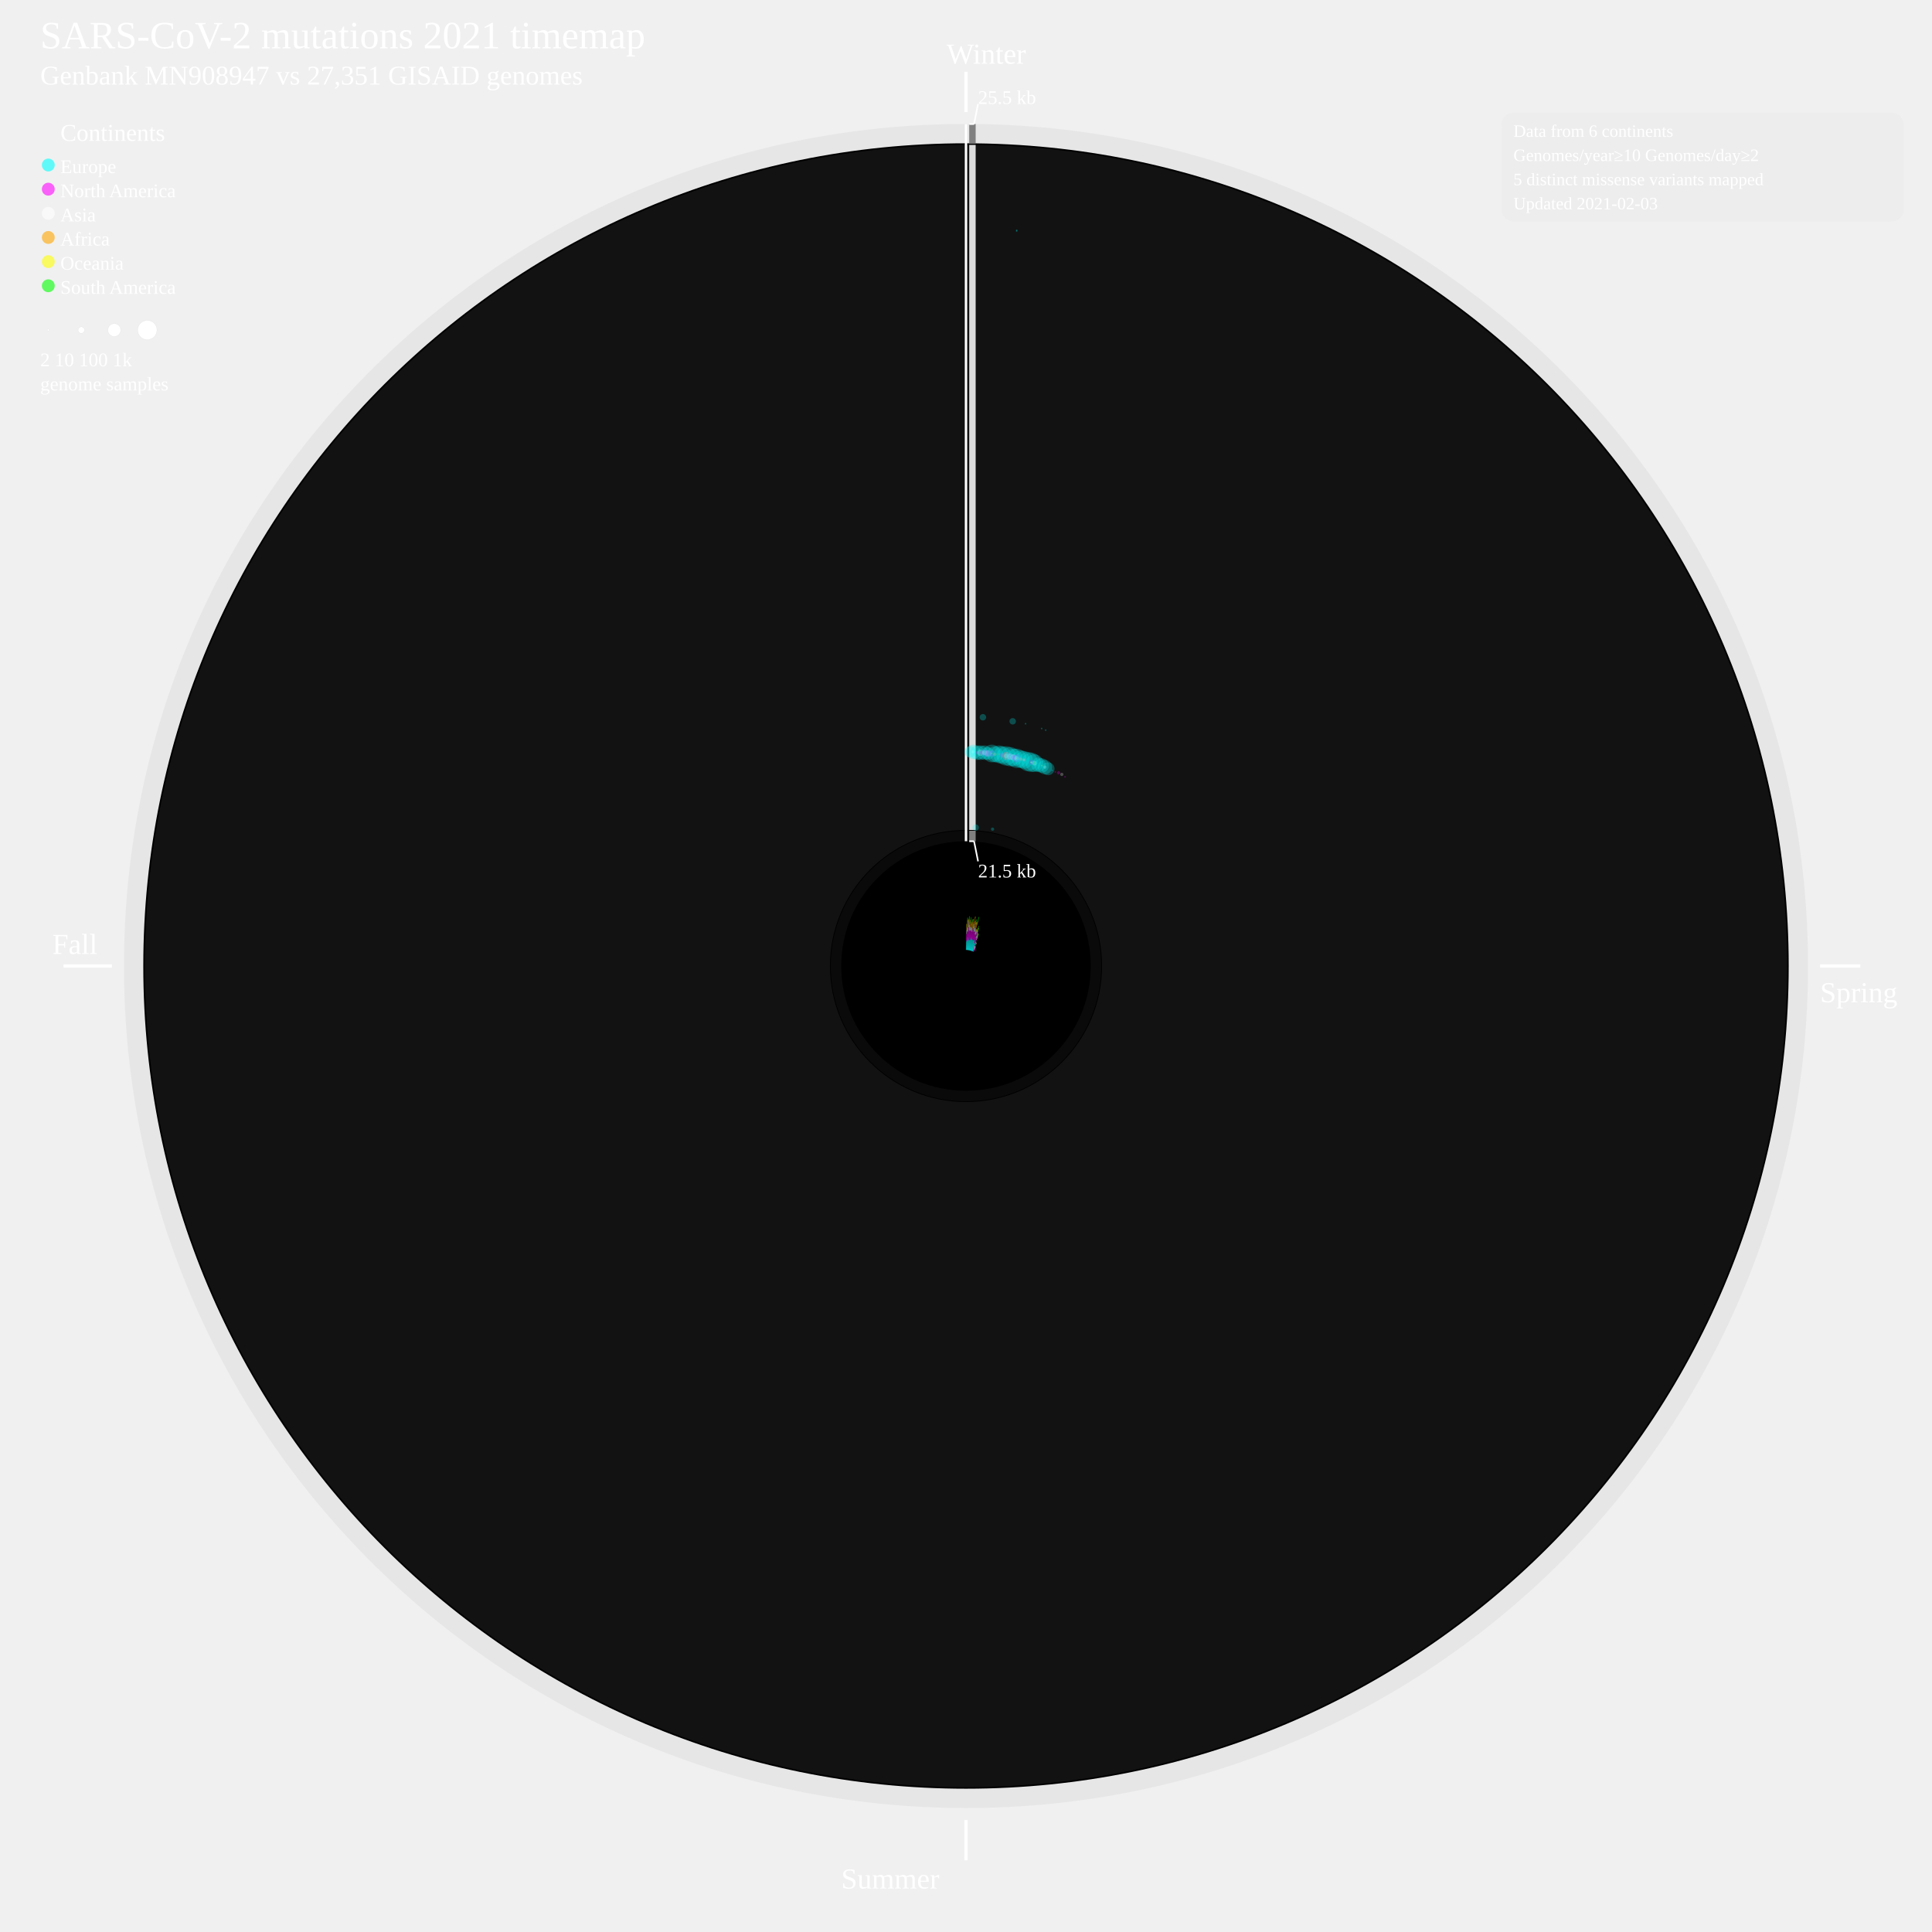
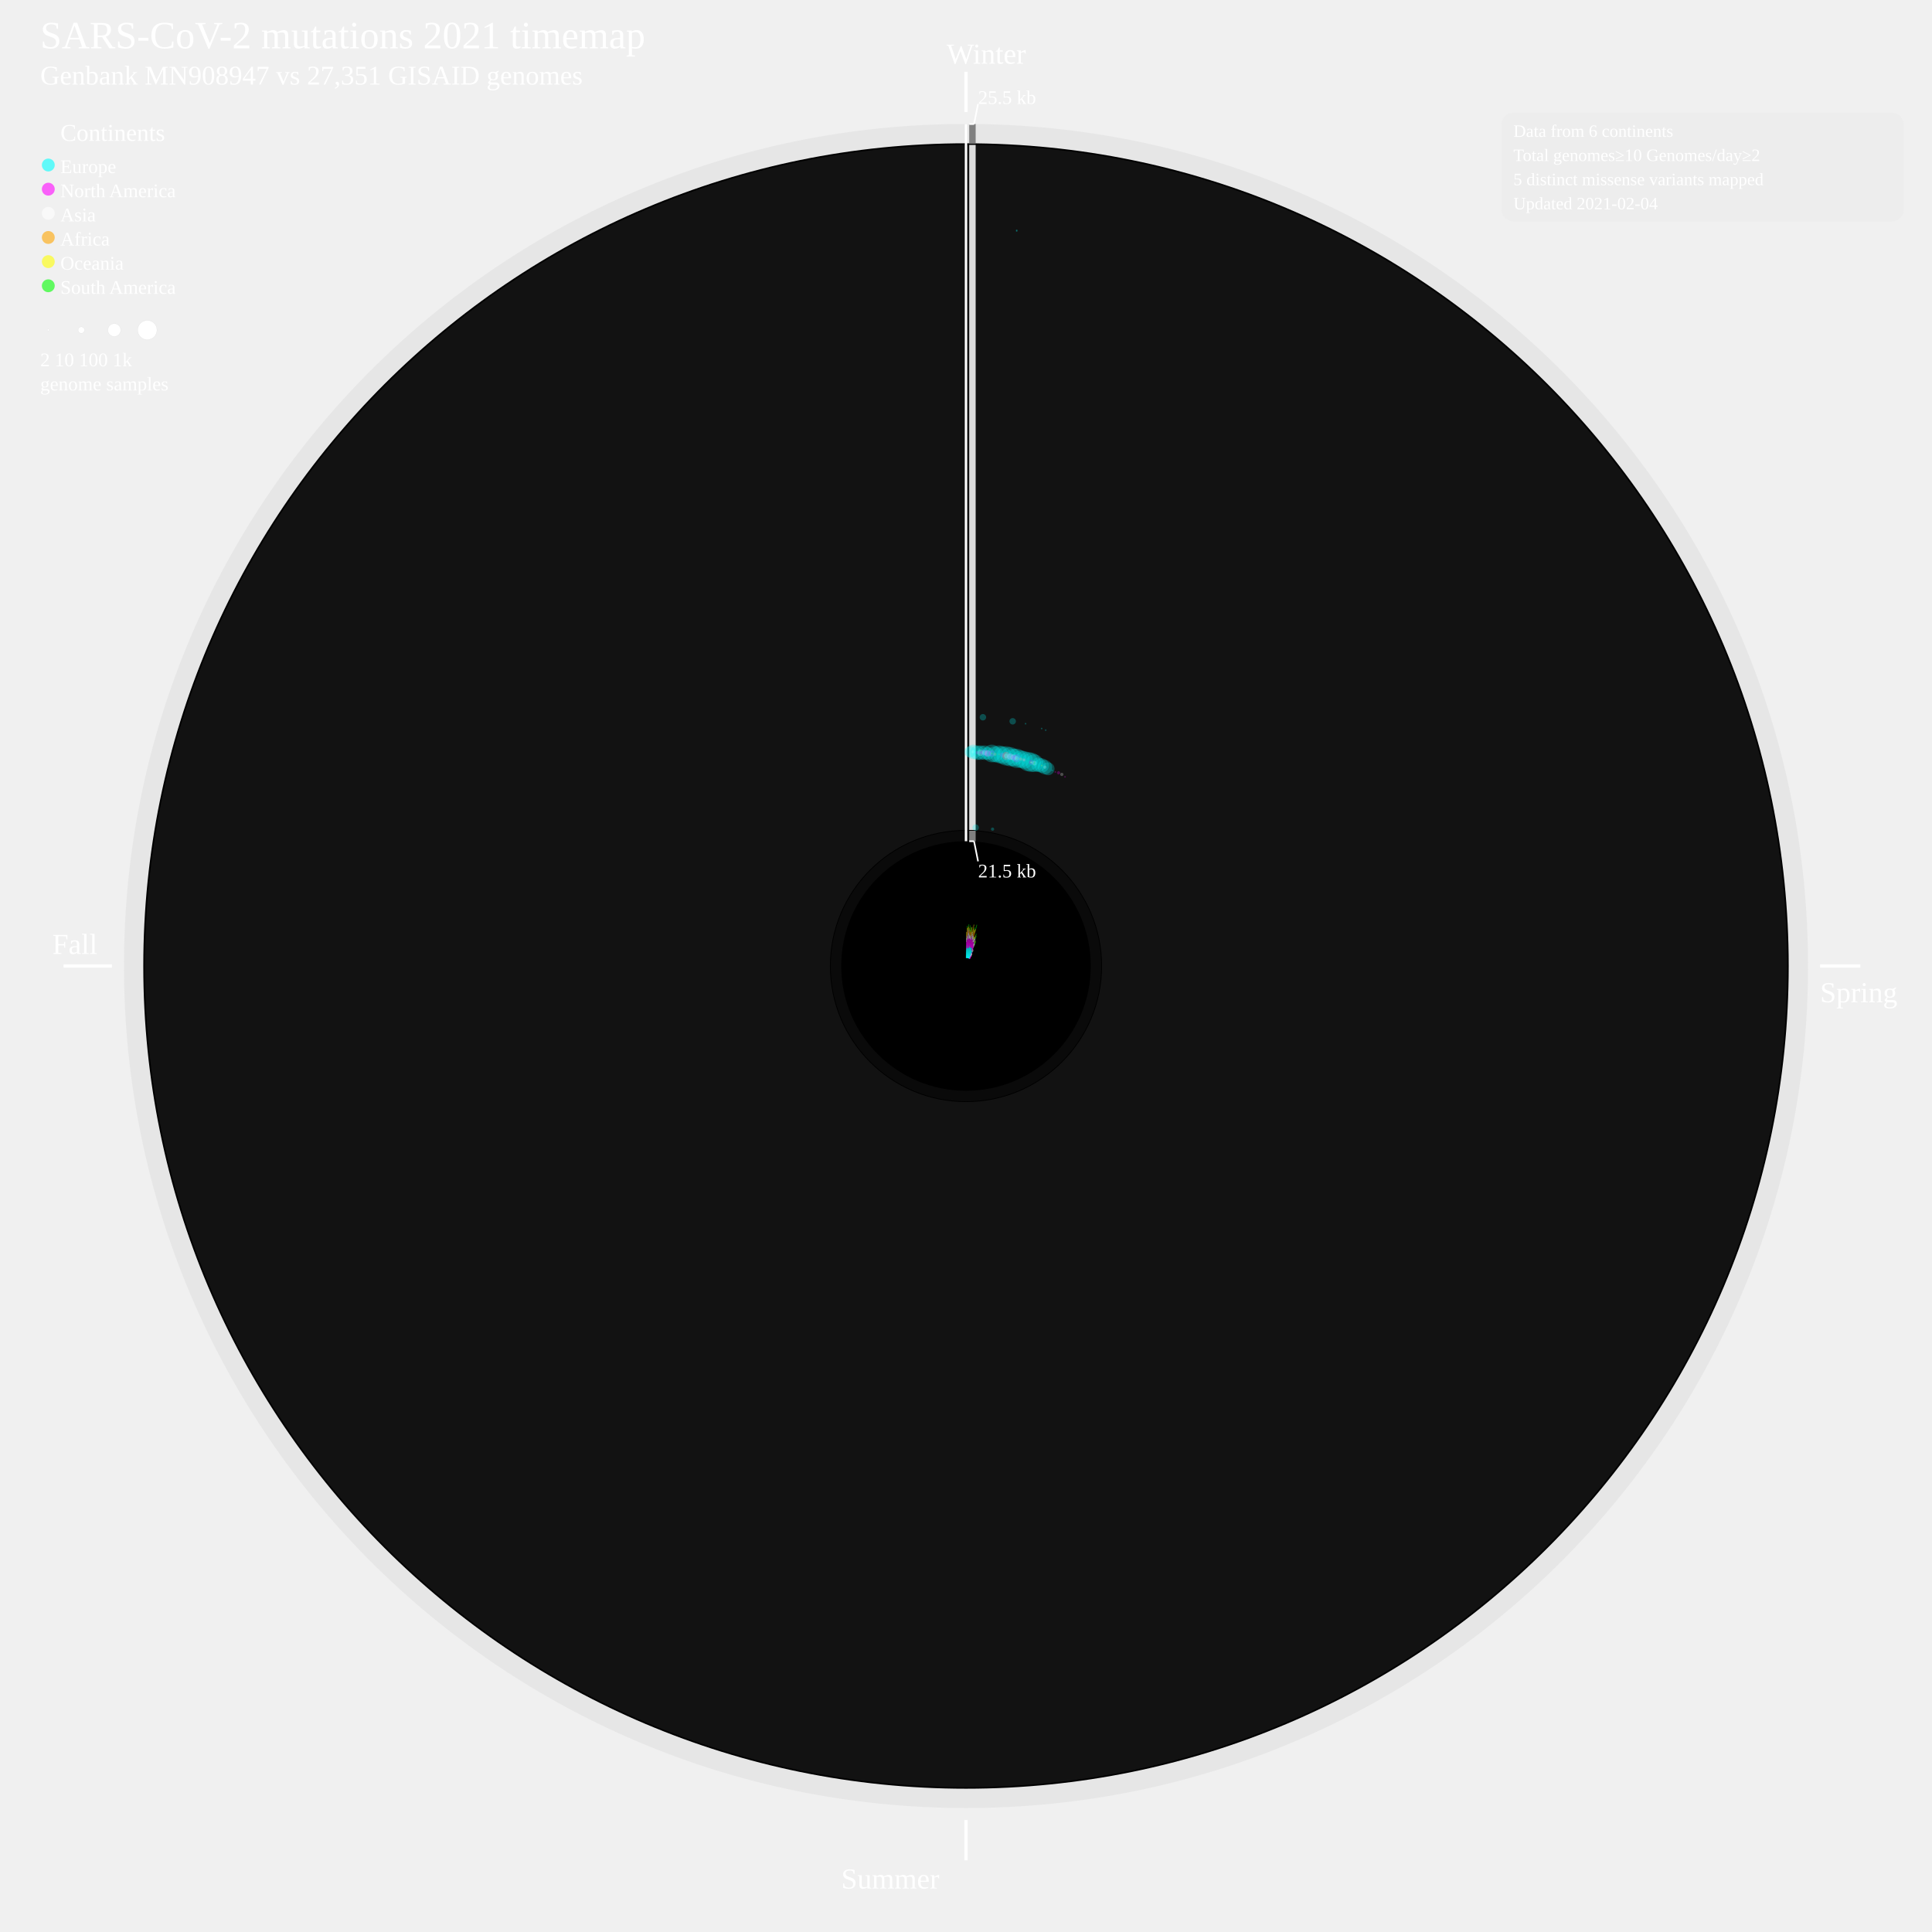
<svg xmlns="http://www.w3.org/2000/svg" width="2400" height="2400" style="background-color:black">
  <defs>
    <style type="text/css">
	.sb {
	stroke-width:0.8;
	stroke-opacity:50%;
	}
	.cv {
	stroke: none;
	fill-opacity:0.25;
	}
	a:link, a:visited {
	cursor: pointer;
	}
	a:hover, a:active {
	outline: dotted 2px yellow;
	}
	g:hover, g:active {
	outline: dotted 2px yellow;
	}
	</style>
  </defs>
  <circle cx="1200" cy="1200" r="1046" style="fill:grey;stroke:black;stroke-width:0;fill-opacity:0.085;" />
  <circle cx="1200" cy="1200" r="1022" style="fill:black;stroke:black;stroke-width:0;fill-opacity:1;" />
  <circle cx="1200" cy="1200" r="1020" style="fill:gainsboro;stroke:black;stroke-width:0;fill-opacity:0.085;" />
  <circle cx="1200" cy="1200" r="169" style="fill:black;stroke:black;stroke-width:0;fill-opacity:1;" />
  <circle cx="1200" cy="1200" r="168" style="fill:grey;stroke:black;stroke-width:0;fill-opacity:0.085;" />
  <circle cx="1200" cy="1200" r="155" style="fill:black;stroke:black;stroke-width:0;fill-opacity:1;" />
  <a href="https://bcgsc.github.io/SARS2_2021">
    <text font-size="4.0em" x="50" y="60" fill="white">SARS-CoV-2 mutations 2021 timemap</text>
  </a>
  <text font-size="2.8em" x="50" y="105" fill="white">Genbank MN908947 vs 27,351 GISAID genomes</text>
  <line x1="1200" y1="89.131" x2="1200" y2="139.131" style="stroke:white;stroke-width:4" />
  <text font-size="3.0em" x="1176" y="79.131" fill="white">Winter</text>
  <line x1="2261" y1="1200" x2="2311" y2="1200" style="stroke:white;stroke-width:4" />
  <text font-size="3.0em" x="2261" y="1245" fill="white">Spring</text>
  <line x1="1200" y1="2261" x2="1200" y2="2311" style="stroke:white;stroke-width:4" />
  <text font-size="3.0em" x="1045" y="2346" fill="white">Summer</text>
  <line x1="139" y1="1200" x2="79" y2="1200" style="stroke:white;stroke-width:4" />
  <text font-size="3.0em" x="65" y="1185" fill="white">Fall</text>
  <g>
    <line x1="1208" y1="1045" x2="1208" y2="1032" style="stroke:grey;stroke-width:8" />
  </g>
  <g>
    <line x1="1208" y1="1031" x2="1208" y2="180" style="stroke:gainsboro;stroke-width:8" />
  </g>
  <g>
    <line x1="1208" y1="178" x2="1208" y2="154" style="stroke:grey;stroke-width:8" />
  </g>
  <line x1="1200" y1="154.131" x2="1200" y2="1045" style="stroke:white;stroke-width:3" />
  <line x1="1204" y1="154.131" x2="1210" y2="154.131" style="stroke:white;stroke-width:2" />
  <line x1="1210" y1="154.131" x2="1215" y2="129.131" style="stroke:white;stroke-width:2" />
  <line x1="1204" y1="1045" x2="1210" y2="1045" style="stroke:white;stroke-width:2" />
  <line x1="1210" y1="1045" x2="1215" y2="1070" style="stroke:white;stroke-width:2" />
  <text font-size="2.0em" x="1215" y="129.131" fill="white">25.5 kb</text>
  <text font-size="2.0em" x="1215" y="1090" fill="white">21.5 kb</text>
  <text font-size="2.5em" x="75" y="175" fill="white">Continents</text>
  <circle cx="60" cy="205" r="8" style="fill:cyan;stroke:black;stroke-width:0;fill-opacity:0.6;" />
  <text font-size="2.0em" x="75" y="215" fill="white">Europe</text>
  <circle cx="60" cy="235" r="8" style="fill:fuchsia;stroke:black;stroke-width:0;fill-opacity:0.6;" />
  <text font-size="2.0em" x="75" y="245" fill="white">North America</text>
  <circle cx="60" cy="265" r="8" style="fill:white;stroke:black;stroke-width:0;fill-opacity:0.6;" />
  <text font-size="2.0em" x="75" y="275" fill="white">Asia</text>
  <circle cx="60" cy="295" r="8" style="fill:orange;stroke:black;stroke-width:0;fill-opacity:0.6;" />
  <text font-size="2.0em" x="75" y="305" fill="white">Africa</text>
  <circle cx="60" cy="325" r="8" style="fill:yellow;stroke:black;stroke-width:0;fill-opacity:0.6;" />
  <text font-size="2.0em" x="75" y="335" fill="white">Oceania</text>
  <circle cx="60" cy="355" r="8" style="fill:lime;stroke:black;stroke-width:0;fill-opacity:0.6;" />
  <text font-size="2.0em" x="75" y="365" fill="white">South America</text>
  <circle cx="60" cy="410" r="1.204" style="fill:white;stroke:lightgrey;stroke-width:0.2;" />
  <circle cx="101" cy="410" r="4" style="fill:white;stroke:lightgrey;stroke-width:0.2;" />
  <circle cx="142" cy="410" r="8" style="fill:white;stroke:lightgrey;stroke-width:0.2;" />
  <circle cx="183" cy="410" r="12" style="fill:white;stroke:lightgrey;stroke-width:0.2;" />
  <text font-size="2.0em" x="50" y="455" fill="white">2      10        100        1k</text>
  <text font-size="2.0em" x="50" y="485" fill="white">genome samples</text>
  <g>
-     <line x1="1200.3" y1="1180.0" x2="1200.5" y2="1169.5" style="stroke:cyan;" class="sb" />
-   </g>
-   <g>
-     <line x1="1200.5" y1="1169.5" x2="1200.7" y2="1160.1" style="stroke:fuchsia;" class="sb" />
-   </g>
-   <g>
-     <line x1="1200.7" y1="1160.1" x2="1200.8" y2="1155.6" style="stroke:white;" class="sb" />
-   </g>
-   <g>
-     <line x1="1200.8" y1="1155.6" x2="1200.8" y2="1152.4" style="stroke:orange;" class="sb" />
-   </g>
-   <g>
-     <line x1="1200.8" y1="1152.4" x2="1200.9" y2="1147.6" style="stroke:yellow;" class="sb" />
+     <line x1="1200.2" y1="1190.0" x2="1200.4" y2="1179.5" style="stroke:cyan;" class="sb" />
+   </g>
+   <g>
+     <line x1="1200.4" y1="1179.5" x2="1200.5" y2="1170.1" style="stroke:fuchsia;" class="sb" />
+   </g>
+   <g>
+     <line x1="1200.5" y1="1170.1" x2="1200.6" y2="1165.6" style="stroke:white;" class="sb" />
+   </g>
+   <g>
+     <line x1="1200.6" y1="1165.6" x2="1200.6" y2="1162.4" style="stroke:orange;" class="sb" />
+   </g>
+   <g>
+     <line x1="1200.6" y1="1162.4" x2="1200.7" y2="1157.6" style="stroke:yellow;" class="sb" />
  </g>
  <g>
    <circle cx="1205" cy="934" r="7" style="fill:cyan;" class="cv" />
  </g>
  <g>
-     <line x1="1200.7" y1="1180.0" x2="1201.1" y2="1167.8" style="stroke:cyan;" class="sb" />
-   </g>
-   <g>
-     <line x1="1201.1" y1="1167.8" x2="1201.5" y2="1156.8" style="stroke:fuchsia;" class="sb" />
-   </g>
-   <g>
-     <line x1="1201.5" y1="1156.8" x2="1201.7" y2="1151.8" style="stroke:white;" class="sb" />
-   </g>
-   <g>
-     <line x1="1201.7" y1="1151.8" x2="1201.8" y2="1146.5" style="stroke:orange;" class="sb" />
-   </g>
-   <g>
-     <line x1="1201.8" y1="1146.5" x2="1202.0" y2="1142.7" style="stroke:yellow;" class="sb" />
-   </g>
-   <g>
-     <line x1="1202.0" y1="1142.7" x2="1202.1" y2="1140.0" style="stroke:lime;" class="sb" />
+     <line x1="1200.3" y1="1190.0" x2="1200.8" y2="1177.8" style="stroke:cyan;" class="sb" />
+   </g>
+   <g>
+     <line x1="1200.8" y1="1177.8" x2="1201.1" y2="1166.8" style="stroke:fuchsia;" class="sb" />
+   </g>
+   <g>
+     <line x1="1201.1" y1="1166.8" x2="1201.3" y2="1161.8" style="stroke:white;" class="sb" />
+   </g>
+   <g>
+     <line x1="1201.3" y1="1161.8" x2="1201.5" y2="1156.5" style="stroke:orange;" class="sb" />
+   </g>
+   <g>
+     <line x1="1201.5" y1="1156.5" x2="1201.6" y2="1152.7" style="stroke:yellow;" class="sb" />
+   </g>
+   <g>
+     <line x1="1201.6" y1="1152.7" x2="1201.7" y2="1150.0" style="stroke:lime;" class="sb" />
  </g>
  <g>
    <circle cx="1209" cy="934" r="9" style="fill:cyan;" class="cv" />
  </g>
  <g>
    <circle cx="1209" cy="934" r="2" style="fill:white;" class="cv" />
  </g>
  <g>
-     <line x1="1201.0" y1="1180.0" x2="1201.7" y2="1167.8" style="stroke:cyan;" class="sb" />
-   </g>
-   <g>
-     <line x1="1201.7" y1="1167.8" x2="1202.2" y2="1157.6" style="stroke:fuchsia;" class="sb" />
-   </g>
-   <g>
-     <line x1="1202.2" y1="1157.6" x2="1202.4" y2="1152.9" style="stroke:white;" class="sb" />
-   </g>
-   <g>
-     <line x1="1202.4" y1="1152.9" x2="1202.8" y2="1145.3" style="stroke:orange;" class="sb" />
-   </g>
-   <g>
-     <line x1="1202.8" y1="1145.3" x2="1203.0" y2="1142.2" style="stroke:yellow;" class="sb" />
+     <line x1="1200.5" y1="1190.0" x2="1201.1" y2="1177.8" style="stroke:cyan;" class="sb" />
+   </g>
+   <g>
+     <line x1="1201.1" y1="1177.8" x2="1201.7" y2="1167.6" style="stroke:fuchsia;" class="sb" />
+   </g>
+   <g>
+     <line x1="1201.7" y1="1167.6" x2="1201.9" y2="1162.9" style="stroke:white;" class="sb" />
+   </g>
+   <g>
+     <line x1="1201.9" y1="1162.9" x2="1202.3" y2="1155.3" style="stroke:orange;" class="sb" />
+   </g>
+   <g>
+     <line x1="1202.3" y1="1155.3" x2="1202.5" y2="1152.2" style="stroke:yellow;" class="sb" />
  </g>
  <g>
    <circle cx="1214" cy="935" r="9" style="fill:cyan;" class="cv" />
  </g>
  <g>
    <circle cx="1214" cy="935" r="2" style="fill:fuchsia;" class="cv" />
  </g>
  <g>
-     <line x1="1201.4" y1="1180.0" x2="1202.5" y2="1164.4" style="stroke:cyan;" class="sb" />
-   </g>
-   <g>
-     <line x1="1202.5" y1="1164.4" x2="1203.3" y2="1152.0" style="stroke:fuchsia;" class="sb" />
-   </g>
-   <g>
-     <line x1="1203.3" y1="1152.0" x2="1203.8" y2="1144.4" style="stroke:white;" class="sb" />
-   </g>
-   <g>
-     <line x1="1203.8" y1="1144.4" x2="1204.1" y2="1140.9" style="stroke:yellow;" class="sb" />
-   </g>
-   <g>
-     <line x1="1204.1" y1="1140.9" x2="1204.3" y2="1138.2" style="stroke:lime;" class="sb" />
+     <line x1="1200.7" y1="1190.0" x2="1201.8" y2="1174.4" style="stroke:cyan;" class="sb" />
+   </g>
+   <g>
+     <line x1="1201.8" y1="1174.4" x2="1202.6" y2="1161.9" style="stroke:fuchsia;" class="sb" />
+   </g>
+   <g>
+     <line x1="1202.6" y1="1161.9" x2="1203.2" y2="1154.4" style="stroke:white;" class="sb" />
+   </g>
+   <g>
+     <line x1="1203.2" y1="1154.4" x2="1203.4" y2="1150.9" style="stroke:yellow;" class="sb" />
+   </g>
+   <g>
+     <line x1="1203.4" y1="1150.9" x2="1203.6" y2="1148.2" style="stroke:lime;" class="sb" />
  </g>
  <g>
    <circle cx="1212" cy="1028" r="4" style="fill:cyan;" class="cv" />
  </g>
  <g>
    <circle cx="1218" cy="935" r="9" style="fill:cyan;" class="cv" />
  </g>
  <g>
    <circle cx="1218" cy="935" r="4" style="fill:white;" class="cv" />
  </g>
  <g>
    <circle cx="1218" cy="935" r="2" style="fill:fuchsia;" class="cv" />
  </g>
  <g>
    <circle cx="1221" cy="891" r="4" style="fill:cyan;" class="cv" />
  </g>
  <g>
    <circle cx="1263" cy="287" r="1" style="fill:cyan;" class="cv" />
  </g>
  <g>
    <circle cx="1263" cy="286" r="1" style="fill:cyan;" class="cv" />
  </g>
  <g>
-     <line x1="1201.7" y1="1180.1" x2="1202.8" y2="1167.5" style="stroke:cyan;" class="sb" />
-   </g>
-   <g>
-     <line x1="1202.8" y1="1167.5" x2="1203.9" y2="1155.3" style="stroke:fuchsia;" class="sb" />
-   </g>
-   <g>
-     <line x1="1203.9" y1="1155.3" x2="1204.4" y2="1149.1" style="stroke:white;" class="sb" />
-   </g>
-   <g>
-     <line x1="1204.4" y1="1149.1" x2="1204.7" y2="1145.3" style="stroke:orange;" class="sb" />
-   </g>
-   <g>
-     <line x1="1204.7" y1="1145.3" x2="1204.9" y2="1143.1" style="stroke:lime;" class="sb" />
+     <line x1="1200.9" y1="1190.0" x2="1201.9" y2="1177.5" style="stroke:cyan;" class="sb" />
+   </g>
+   <g>
+     <line x1="1201.9" y1="1177.5" x2="1203.0" y2="1165.3" style="stroke:fuchsia;" class="sb" />
+   </g>
+   <g>
+     <line x1="1203.0" y1="1165.3" x2="1203.5" y2="1159.0" style="stroke:white;" class="sb" />
+   </g>
+   <g>
+     <line x1="1203.5" y1="1159.0" x2="1203.9" y2="1155.2" style="stroke:orange;" class="sb" />
+   </g>
+   <g>
+     <line x1="1203.9" y1="1155.2" x2="1204.0" y2="1153.1" style="stroke:lime;" class="sb" />
  </g>
  <g>
    <circle cx="1223" cy="935" r="9" style="fill:cyan;" class="cv" />
  </g>
  <g>
    <circle cx="1223" cy="935" r="4" style="fill:fuchsia;" class="cv" />
  </g>
  <g>
    <circle cx="1223" cy="935" r="3" style="fill:white;" class="cv" />
  </g>
  <g>
-     <line x1="1202.1" y1="1180.1" x2="1203.3" y2="1168.4" style="stroke:cyan;" class="sb" />
-   </g>
-   <g>
-     <line x1="1203.3" y1="1168.4" x2="1204.5" y2="1156.4" style="stroke:fuchsia;" class="sb" />
-   </g>
-   <g>
-     <line x1="1204.5" y1="1156.4" x2="1205.1" y2="1150.8" style="stroke:white;" class="sb" />
-   </g>
-   <g>
-     <line x1="1205.1" y1="1150.8" x2="1205.5" y2="1146.8" style="stroke:orange;" class="sb" />
-   </g>
-   <g>
-     <line x1="1205.5" y1="1146.8" x2="1206.0" y2="1142.3" style="stroke:yellow;" class="sb" />
-   </g>
-   <g>
-     <line x1="1206.0" y1="1142.3" x2="1206.3" y2="1139.6" style="stroke:lime;" class="sb" />
+     <line x1="1201.0" y1="1190.1" x2="1202.2" y2="1178.3" style="stroke:cyan;" class="sb" />
+   </g>
+   <g>
+     <line x1="1202.2" y1="1178.3" x2="1203.5" y2="1166.4" style="stroke:fuchsia;" class="sb" />
+   </g>
+   <g>
+     <line x1="1203.5" y1="1166.4" x2="1204.1" y2="1160.8" style="stroke:white;" class="sb" />
+   </g>
+   <g>
+     <line x1="1204.1" y1="1160.8" x2="1204.5" y2="1156.7" style="stroke:orange;" class="sb" />
+   </g>
+   <g>
+     <line x1="1204.5" y1="1156.7" x2="1205.0" y2="1152.2" style="stroke:yellow;" class="sb" />
+   </g>
+   <g>
+     <line x1="1205.0" y1="1152.2" x2="1205.2" y2="1149.6" style="stroke:lime;" class="sb" />
  </g>
  <g>
    <circle cx="1227" cy="936" r="8" style="fill:cyan;" class="cv" />
  </g>
  <g>
    <circle cx="1227" cy="936" r="4" style="fill:white;" class="cv" />
  </g>
  <g>
    <circle cx="1227" cy="936" r="4" style="fill:fuchsia;" class="cv" />
  </g>
  <g>
-     <line x1="1202.4" y1="1180.1" x2="1204.0" y2="1167.1" style="stroke:cyan;" class="sb" />
-   </g>
-   <g>
-     <line x1="1204.0" y1="1167.1" x2="1205.3" y2="1155.8" style="stroke:fuchsia;" class="sb" />
-   </g>
-   <g>
-     <line x1="1205.3" y1="1155.8" x2="1205.8" y2="1152.0" style="stroke:white;" class="sb" />
-   </g>
-   <g>
-     <line x1="1205.8" y1="1152.0" x2="1206.3" y2="1147.6" style="stroke:orange;" class="sb" />
-   </g>
-   <g>
-     <line x1="1206.3" y1="1147.6" x2="1206.7" y2="1144.9" style="stroke:lime;" class="sb" />
+     <line x1="1201.2" y1="1190.1" x2="1202.8" y2="1177.1" style="stroke:cyan;" class="sb" />
+   </g>
+   <g>
+     <line x1="1202.8" y1="1177.1" x2="1204.1" y2="1165.7" style="stroke:fuchsia;" class="sb" />
+   </g>
+   <g>
+     <line x1="1204.1" y1="1165.7" x2="1204.6" y2="1162.0" style="stroke:white;" class="sb" />
+   </g>
+   <g>
+     <line x1="1204.6" y1="1162.0" x2="1205.1" y2="1157.5" style="stroke:orange;" class="sb" />
+   </g>
+   <g>
+     <line x1="1205.1" y1="1157.5" x2="1205.5" y2="1154.8" style="stroke:lime;" class="sb" />
  </g>
  <g>
    <circle cx="1232" cy="936" r="11" style="fill:cyan;" class="cv" />
  </g>
  <g>
    <circle cx="1232" cy="936" r="4" style="fill:fuchsia;" class="cv" />
  </g>
  <g>
+     <circle cx="1232" cy="936" r="1" style="fill:orange;" class="cv" />
+   </g>
+   <g>
    <circle cx="1232" cy="936" r="1" style="fill:lime;" class="cv" />
  </g>
  <g>
-     <circle cx="1232" cy="936" r="1" style="fill:orange;" class="cv" />
-   </g>
-   <g>
-     <line x1="1202.7" y1="1180.2" x2="1204.5" y2="1167.8" style="stroke:cyan;" class="sb" />
-   </g>
-   <g>
-     <line x1="1204.5" y1="1167.8" x2="1206.1" y2="1156.1" style="stroke:fuchsia;" class="sb" />
-   </g>
-   <g>
-     <line x1="1206.1" y1="1156.1" x2="1206.7" y2="1151.9" style="stroke:white;" class="sb" />
-   </g>
-   <g>
-     <line x1="1206.7" y1="1151.9" x2="1207.0" y2="1149.8" style="stroke:orange;" class="sb" />
-   </g>
-   <g>
-     <line x1="1207.0" y1="1149.8" x2="1207.6" y2="1145.5" style="stroke:yellow;" class="sb" />
-   </g>
-   <g>
-     <line x1="1207.6" y1="1145.5" x2="1208.0" y2="1142.0" style="stroke:lime;" class="sb" />
+     <line x1="1201.4" y1="1190.1" x2="1203.1" y2="1177.8" style="stroke:cyan;" class="sb" />
+   </g>
+   <g>
+     <line x1="1203.1" y1="1177.8" x2="1204.7" y2="1166.0" style="stroke:fuchsia;" class="sb" />
+   </g>
+   <g>
+     <line x1="1204.7" y1="1166.0" x2="1205.3" y2="1161.8" style="stroke:white;" class="sb" />
+   </g>
+   <g>
+     <line x1="1205.3" y1="1161.8" x2="1205.6" y2="1159.7" style="stroke:orange;" class="sb" />
+   </g>
+   <g>
+     <line x1="1205.6" y1="1159.7" x2="1206.2" y2="1155.4" style="stroke:yellow;" class="sb" />
+   </g>
+   <g>
+     <line x1="1206.2" y1="1155.4" x2="1206.7" y2="1151.9" style="stroke:lime;" class="sb" />
  </g>
  <g>
    <circle cx="1236" cy="937" r="10" style="fill:cyan;" class="cv" />
  </g>
  <g>
    <circle cx="1236" cy="937" r="2" style="fill:yellow;" class="cv" />
  </g>
  <g>
    <circle cx="1236" cy="937" r="1" style="fill:fuchsia;" class="cv" />
  </g>
  <g>
-     <line x1="1203.1" y1="1180.2" x2="1205.1" y2="1167.2" style="stroke:cyan;" class="sb" />
-   </g>
-   <g>
-     <line x1="1205.1" y1="1167.2" x2="1206.8" y2="1156.3" style="stroke:fuchsia;" class="sb" />
-   </g>
-   <g>
-     <line x1="1206.8" y1="1156.3" x2="1207.4" y2="1152.5" style="stroke:white;" class="sb" />
-   </g>
-   <g>
-     <line x1="1207.4" y1="1152.5" x2="1208.6" y2="1145.2" style="stroke:orange;" class="sb" />
-   </g>
-   <g>
-     <line x1="1208.6" y1="1145.2" x2="1209.1" y2="1141.7" style="stroke:yellow;" class="sb" />
+     <line x1="1201.5" y1="1190.1" x2="1203.6" y2="1177.1" style="stroke:cyan;" class="sb" />
+   </g>
+   <g>
+     <line x1="1203.6" y1="1177.1" x2="1205.3" y2="1166.2" style="stroke:fuchsia;" class="sb" />
+   </g>
+   <g>
+     <line x1="1205.3" y1="1166.2" x2="1205.9" y2="1162.4" style="stroke:white;" class="sb" />
+   </g>
+   <g>
+     <line x1="1205.9" y1="1162.4" x2="1207.0" y2="1155.1" style="stroke:orange;" class="sb" />
+   </g>
+   <g>
+     <line x1="1207.0" y1="1155.1" x2="1207.6" y2="1151.6" style="stroke:yellow;" class="sb" />
  </g>
  <g>
    <circle cx="1241" cy="937" r="11" style="fill:cyan;" class="cv" />
  </g>
  <g>
    <circle cx="1241" cy="937" r="1" style="fill:orange;" class="cv" />
  </g>
  <g>
-     <line x1="1203.4" y1="1180.3" x2="1205.7" y2="1167.4" style="stroke:cyan;" class="sb" />
-   </g>
-   <g>
-     <line x1="1205.7" y1="1167.4" x2="1207.4" y2="1157.7" style="stroke:fuchsia;" class="sb" />
-   </g>
-   <g>
-     <line x1="1207.4" y1="1157.7" x2="1207.9" y2="1154.6" style="stroke:white;" class="sb" />
-   </g>
-   <g>
-     <line x1="1207.9" y1="1154.6" x2="1208.4" y2="1151.5" style="stroke:orange;" class="sb" />
-   </g>
-   <g>
-     <line x1="1208.4" y1="1151.5" x2="1209.1" y2="1147.7" style="stroke:yellow;" class="sb" />
-   </g>
-   <g>
-     <line x1="1209.1" y1="1147.7" x2="1209.4" y2="1145.6" style="stroke:lime;" class="sb" />
+     <line x1="1201.7" y1="1190.1" x2="1204.0" y2="1177.2" style="stroke:cyan;" class="sb" />
+   </g>
+   <g>
+     <line x1="1204.0" y1="1177.2" x2="1205.6" y2="1167.5" style="stroke:fuchsia;" class="sb" />
+   </g>
+   <g>
+     <line x1="1205.6" y1="1167.5" x2="1206.2" y2="1164.4" style="stroke:white;" class="sb" />
+   </g>
+   <g>
+     <line x1="1206.2" y1="1164.4" x2="1206.7" y2="1161.3" style="stroke:orange;" class="sb" />
+   </g>
+   <g>
+     <line x1="1206.7" y1="1161.3" x2="1207.4" y2="1157.6" style="stroke:yellow;" class="sb" />
+   </g>
+   <g>
+     <line x1="1207.4" y1="1157.6" x2="1207.7" y2="1155.5" style="stroke:lime;" class="sb" />
  </g>
  <g>
    <circle cx="1245" cy="938" r="11" style="fill:cyan;" class="cv" />
  </g>
  <g>
    <circle cx="1245" cy="938" r="3" style="fill:fuchsia;" class="cv" />
  </g>
  <g>
-     <line x1="1203.8" y1="1180.4" x2="1206.8" y2="1164.6" style="stroke:cyan;" class="sb" />
-   </g>
-   <g>
-     <line x1="1206.8" y1="1164.6" x2="1209.0" y2="1153.2" style="stroke:fuchsia;" class="sb" />
-   </g>
-   <g>
-     <line x1="1209.0" y1="1153.2" x2="1210.0" y2="1147.8" style="stroke:white;" class="sb" />
-   </g>
-   <g>
-     <line x1="1210.0" y1="1147.8" x2="1211.3" y2="1140.9" style="stroke:orange;" class="sb" />
-   </g>
-   <g>
-     <line x1="1211.3" y1="1140.9" x2="1211.7" y2="1138.7" style="stroke:yellow;" class="sb" />
+     <line x1="1201.9" y1="1190.2" x2="1204.9" y2="1174.4" style="stroke:cyan;" class="sb" />
+   </g>
+   <g>
+     <line x1="1204.9" y1="1174.4" x2="1207.1" y2="1163.0" style="stroke:fuchsia;" class="sb" />
+   </g>
+   <g>
+     <line x1="1207.1" y1="1163.0" x2="1208.1" y2="1157.6" style="stroke:white;" class="sb" />
+   </g>
+   <g>
+     <line x1="1208.1" y1="1157.6" x2="1209.5" y2="1150.7" style="stroke:orange;" class="sb" />
+   </g>
+   <g>
+     <line x1="1209.5" y1="1150.7" x2="1209.9" y2="1148.6" style="stroke:yellow;" class="sb" />
  </g>
  <g>
    <circle cx="1233" cy="1030" r="2" style="fill:cyan;" class="cv" />
  </g>
  <g>
    <circle cx="1250" cy="939" r="12" style="fill:cyan;" class="cv" />
  </g>
  <g>
    <circle cx="1250" cy="939" r="5" style="fill:fuchsia;" class="cv" />
  </g>
  <g>
    <circle cx="1250" cy="939" r="5" style="fill:orange;" class="cv" />
  </g>
  <g>
    <circle cx="1250" cy="939" r="3" style="fill:white;" class="cv" />
  </g>
  <g>
    <circle cx="1258" cy="896" r="4" style="fill:cyan;" class="cv" />
  </g>
  <g>
-     <line x1="1204.1" y1="1180.4" x2="1207.1" y2="1166.2" style="stroke:cyan;" class="sb" />
-   </g>
-   <g>
-     <line x1="1207.1" y1="1166.2" x2="1209.4" y2="1155.3" style="stroke:fuchsia;" class="sb" />
-   </g>
-   <g>
-     <line x1="1209.4" y1="1155.3" x2="1210.4" y2="1150.5" style="stroke:white;" class="sb" />
-   </g>
-   <g>
-     <line x1="1210.4" y1="1150.5" x2="1211.3" y2="1146.0" style="stroke:orange;" class="sb" />
-   </g>
-   <g>
-     <line x1="1211.3" y1="1146.0" x2="1211.8" y2="1143.9" style="stroke:yellow;" class="sb" />
+     <line x1="1202.1" y1="1190.2" x2="1205.0" y2="1176.0" style="stroke:cyan;" class="sb" />
+   </g>
+   <g>
+     <line x1="1205.0" y1="1176.0" x2="1207.3" y2="1165.1" style="stroke:fuchsia;" class="sb" />
+   </g>
+   <g>
+     <line x1="1207.3" y1="1165.1" x2="1208.3" y2="1160.3" style="stroke:white;" class="sb" />
+   </g>
+   <g>
+     <line x1="1208.3" y1="1160.3" x2="1209.3" y2="1155.7" style="stroke:orange;" class="sb" />
+   </g>
+   <g>
+     <line x1="1209.3" y1="1155.7" x2="1209.7" y2="1153.6" style="stroke:yellow;" class="sb" />
  </g>
  <g>
    <circle cx="1255" cy="940" r="12" style="fill:cyan;" class="cv" />
  </g>
  <g>
    <circle cx="1255" cy="940" r="4" style="fill:fuchsia;" class="cv" />
  </g>
  <g>
    <circle cx="1255" cy="940" r="4" style="fill:white;" class="cv" />
  </g>
  <g>
-     <line x1="1204.4" y1="1180.5" x2="1207.4" y2="1167.5" style="stroke:cyan;" class="sb" />
-   </g>
-   <g>
-     <line x1="1207.4" y1="1167.5" x2="1209.6" y2="1157.9" style="stroke:fuchsia;" class="sb" />
-   </g>
-   <g>
-     <line x1="1209.6" y1="1157.9" x2="1210.7" y2="1152.9" style="stroke:white;" class="sb" />
-   </g>
-   <g>
-     <line x1="1210.7" y1="1152.9" x2="1211.6" y2="1148.9" style="stroke:orange;" class="sb" />
-   </g>
-   <g>
-     <line x1="1211.6" y1="1148.9" x2="1212.3" y2="1145.9" style="stroke:yellow;" class="sb" />
-   </g>
-   <g>
-     <line x1="1212.3" y1="1145.9" x2="1213.2" y2="1142.1" style="stroke:lime;" class="sb" />
+     <line x1="1202.2" y1="1190.2" x2="1205.2" y2="1177.3" style="stroke:cyan;" class="sb" />
+   </g>
+   <g>
+     <line x1="1205.2" y1="1177.3" x2="1207.4" y2="1167.7" style="stroke:fuchsia;" class="sb" />
+   </g>
+   <g>
+     <line x1="1207.4" y1="1167.7" x2="1208.5" y2="1162.6" style="stroke:white;" class="sb" />
+   </g>
+   <g>
+     <line x1="1208.5" y1="1162.6" x2="1209.4" y2="1158.7" style="stroke:orange;" class="sb" />
+   </g>
+   <g>
+     <line x1="1209.4" y1="1158.7" x2="1210.1" y2="1155.6" style="stroke:yellow;" class="sb" />
+   </g>
+   <g>
+     <line x1="1210.1" y1="1155.6" x2="1210.9" y2="1151.9" style="stroke:lime;" class="sb" />
  </g>
  <g>
    <circle cx="1259" cy="941" r="11" style="fill:cyan;" class="cv" />
  </g>
  <g>
    <circle cx="1259" cy="941" r="4" style="fill:white;" class="cv" />
  </g>
  <g>
    <circle cx="1259" cy="941" r="3" style="fill:fuchsia;" class="cv" />
  </g>
  <g>
-     <line x1="1204.8" y1="1180.6" x2="1208.1" y2="1167.0" style="stroke:cyan;" class="sb" />
-   </g>
-   <g>
-     <line x1="1208.1" y1="1167.0" x2="1210.6" y2="1157.0" style="stroke:fuchsia;" class="sb" />
-   </g>
-   <g>
-     <line x1="1210.6" y1="1157.0" x2="1211.6" y2="1152.8" style="stroke:white;" class="sb" />
-   </g>
-   <g>
-     <line x1="1211.6" y1="1152.8" x2="1212.6" y2="1148.8" style="stroke:orange;" class="sb" />
-   </g>
-   <g>
-     <line x1="1212.6" y1="1148.8" x2="1213.4" y2="1145.4" style="stroke:yellow;" class="sb" />
+     <line x1="1202.4" y1="1190.3" x2="1205.7" y2="1176.7" style="stroke:cyan;" class="sb" />
+   </g>
+   <g>
+     <line x1="1205.7" y1="1176.7" x2="1208.2" y2="1166.7" style="stroke:fuchsia;" class="sb" />
+   </g>
+   <g>
+     <line x1="1208.2" y1="1166.7" x2="1209.2" y2="1162.5" style="stroke:white;" class="sb" />
+   </g>
+   <g>
+     <line x1="1209.2" y1="1162.5" x2="1210.2" y2="1158.5" style="stroke:orange;" class="sb" />
+   </g>
+   <g>
+     <line x1="1210.2" y1="1158.5" x2="1211.0" y2="1155.1" style="stroke:yellow;" class="sb" />
  </g>
  <g>
    <circle cx="1263" cy="942" r="12" style="fill:cyan;" class="cv" />
  </g>
  <g>
    <circle cx="1263" cy="942" r="5" style="fill:fuchsia;" class="cv" />
  </g>
  <g>
    <circle cx="1263" cy="942" r="3" style="fill:white;" class="cv" />
  </g>
  <g>
    <circle cx="1263" cy="942" r="1" style="fill:yellow;" class="cv" />
  </g>
  <g>
    <circle cx="1274" cy="899" r="1" style="fill:cyan;" class="cv" />
  </g>
  <g>
-     <line x1="1205.1" y1="1180.7" x2="1208.6" y2="1167.6" style="stroke:cyan;" class="sb" />
-   </g>
-   <g>
-     <line x1="1208.6" y1="1167.6" x2="1211.2" y2="1157.6" style="stroke:fuchsia;" class="sb" />
-   </g>
-   <g>
-     <line x1="1211.2" y1="1157.6" x2="1211.9" y2="1155.0" style="stroke:white;" class="sb" />
-   </g>
-   <g>
-     <line x1="1211.9" y1="1155.0" x2="1213.5" y2="1148.8" style="stroke:orange;" class="sb" />
-   </g>
-   <g>
-     <line x1="1213.5" y1="1148.8" x2="1214.7" y2="1144.3" style="stroke:yellow;" class="sb" />
-   </g>
-   <g>
-     <line x1="1214.7" y1="1144.3" x2="1216.1" y2="1139.1" style="stroke:lime;" class="sb" />
+     <line x1="1202.6" y1="1190.3" x2="1206.0" y2="1177.3" style="stroke:cyan;" class="sb" />
+   </g>
+   <g>
+     <line x1="1206.0" y1="1177.3" x2="1208.6" y2="1167.2" style="stroke:fuchsia;" class="sb" />
+   </g>
+   <g>
+     <line x1="1208.6" y1="1167.2" x2="1209.3" y2="1164.6" style="stroke:white;" class="sb" />
+   </g>
+   <g>
+     <line x1="1209.3" y1="1164.6" x2="1211.0" y2="1158.5" style="stroke:orange;" class="sb" />
+   </g>
+   <g>
+     <line x1="1211.0" y1="1158.5" x2="1212.2" y2="1153.9" style="stroke:yellow;" class="sb" />
+   </g>
+   <g>
+     <line x1="1212.2" y1="1153.9" x2="1213.5" y2="1148.8" style="stroke:lime;" class="sb" />
  </g>
  <g>
    <circle cx="1268" cy="943" r="11" style="fill:cyan;" class="cv" />
  </g>
  <g>
    <circle cx="1268" cy="943" r="2" style="fill:fuchsia;" class="cv" />
  </g>
  <g>
    <circle cx="1268" cy="943" r="2" style="fill:yellow;" class="cv" />
  </g>
  <g>
-     <line x1="1205.4" y1="1180.8" x2="1209.0" y2="1168.3" style="stroke:cyan;" class="sb" />
-   </g>
-   <g>
-     <line x1="1209.0" y1="1168.3" x2="1211.1" y2="1160.7" style="stroke:fuchsia;" class="sb" />
-   </g>
-   <g>
-     <line x1="1211.1" y1="1160.7" x2="1212.0" y2="1157.6" style="stroke:white;" class="sb" />
-   </g>
-   <g>
-     <line x1="1212.0" y1="1157.6" x2="1212.9" y2="1154.3" style="stroke:yellow;" class="sb" />
+     <line x1="1202.7" y1="1190.4" x2="1206.2" y2="1177.9" style="stroke:cyan;" class="sb" />
+   </g>
+   <g>
+     <line x1="1206.2" y1="1177.9" x2="1208.4" y2="1170.3" style="stroke:fuchsia;" class="sb" />
+   </g>
+   <g>
+     <line x1="1208.4" y1="1170.3" x2="1209.3" y2="1167.3" style="stroke:white;" class="sb" />
+   </g>
+   <g>
+     <line x1="1209.3" y1="1167.3" x2="1210.2" y2="1163.9" style="stroke:yellow;" class="sb" />
  </g>
  <g>
    <circle cx="1272" cy="944" r="11" style="fill:cyan;" class="cv" />
  </g>
  <g>
    <circle cx="1272" cy="944" r="2" style="fill:yellow;" class="cv" />
  </g>
  <g>
    <circle cx="1272" cy="944" r="2" style="fill:fuchsia;" class="cv" />
  </g>
  <g>
    <circle cx="1272" cy="944" r="1" style="fill:white;" class="cv" />
  </g>
  <g>
-     <line x1="1205.8" y1="1180.9" x2="1209.7" y2="1168.0" style="stroke:cyan;" class="sb" />
-   </g>
-   <g>
-     <line x1="1209.7" y1="1168.0" x2="1211.8" y2="1161.0" style="stroke:fuchsia;" class="sb" />
-   </g>
-   <g>
-     <line x1="1211.8" y1="1161.0" x2="1212.9" y2="1157.1" style="stroke:white;" class="sb" />
-   </g>
-   <g>
-     <line x1="1212.9" y1="1157.1" x2="1213.7" y2="1154.5" style="stroke:yellow;" class="sb" />
+     <line x1="1202.9" y1="1190.4" x2="1206.8" y2="1177.5" style="stroke:cyan;" class="sb" />
+   </g>
+   <g>
+     <line x1="1206.8" y1="1177.5" x2="1208.9" y2="1170.5" style="stroke:fuchsia;" class="sb" />
+   </g>
+   <g>
+     <line x1="1208.9" y1="1170.5" x2="1210.1" y2="1166.6" style="stroke:white;" class="sb" />
+   </g>
+   <g>
+     <line x1="1210.1" y1="1166.6" x2="1210.8" y2="1164.0" style="stroke:yellow;" class="sb" />
  </g>
  <g>
    <circle cx="1277" cy="946" r="12" style="fill:cyan;" class="cv" />
  </g>
  <g>
-     <line x1="1206.1" y1="1181.0" x2="1210.4" y2="1167.6" style="stroke:cyan;" class="sb" />
-   </g>
-   <g>
-     <line x1="1210.4" y1="1167.6" x2="1213.3" y2="1158.4" style="stroke:fuchsia;" class="sb" />
-   </g>
-   <g>
-     <line x1="1213.3" y1="1158.4" x2="1214.3" y2="1155.4" style="stroke:white;" class="sb" />
-   </g>
-   <g>
-     <line x1="1214.3" y1="1155.4" x2="1215.2" y2="1152.5" style="stroke:yellow;" class="sb" />
-   </g>
-   <g>
-     <line x1="1215.2" y1="1152.5" x2="1215.9" y2="1150.4" style="stroke:lime;" class="sb" />
+     <line x1="1203.0" y1="1190.5" x2="1207.3" y2="1177.2" style="stroke:cyan;" class="sb" />
+   </g>
+   <g>
+     <line x1="1207.3" y1="1177.2" x2="1210.3" y2="1168.0" style="stroke:fuchsia;" class="sb" />
+   </g>
+   <g>
+     <line x1="1210.3" y1="1168.0" x2="1211.2" y2="1165.0" style="stroke:white;" class="sb" />
+   </g>
+   <g>
+     <line x1="1211.2" y1="1165.0" x2="1212.2" y2="1162.0" style="stroke:yellow;" class="sb" />
+   </g>
+   <g>
+     <line x1="1212.2" y1="1162.0" x2="1212.8" y2="1159.9" style="stroke:lime;" class="sb" />
  </g>
  <g>
    <circle cx="1281" cy="947" r="12" style="fill:cyan;" class="cv" />
  </g>
  <g>
    <circle cx="1281" cy="947" r="3" style="fill:fuchsia;" class="cv" />
  </g>
  <g>
    <circle cx="1281" cy="947" r="1" style="fill:yellow;" class="cv" />
  </g>
  <g>
    <circle cx="1281" cy="947" r="1" style="fill:white;" class="cv" />
  </g>
  <g>
    <circle cx="1294" cy="905" r="1" style="fill:cyan;" class="cv" />
  </g>
  <g>
-     <line x1="1206.4" y1="1181.1" x2="1210.7" y2="1168.5" style="stroke:cyan;" class="sb" />
-   </g>
-   <g>
-     <line x1="1210.7" y1="1168.5" x2="1213.3" y2="1160.8" style="stroke:fuchsia;" class="sb" />
-   </g>
-   <g>
-     <line x1="1213.3" y1="1160.8" x2="1214.7" y2="1156.7" style="stroke:white;" class="sb" />
-   </g>
-   <g>
-     <line x1="1214.7" y1="1156.7" x2="1216.0" y2="1152.9" style="stroke:lime;" class="sb" />
+     <line x1="1203.2" y1="1190.5" x2="1207.5" y2="1178.0" style="stroke:cyan;" class="sb" />
+   </g>
+   <g>
+     <line x1="1207.5" y1="1178.0" x2="1210.1" y2="1170.3" style="stroke:fuchsia;" class="sb" />
+   </g>
+   <g>
+     <line x1="1210.1" y1="1170.3" x2="1211.5" y2="1166.2" style="stroke:white;" class="sb" />
+   </g>
+   <g>
+     <line x1="1211.5" y1="1166.2" x2="1212.8" y2="1162.4" style="stroke:lime;" class="sb" />
  </g>
  <g>
    <circle cx="1285" cy="948" r="11" style="fill:cyan;" class="cv" />
  </g>
  <g>
    <circle cx="1285" cy="948" r="3" style="fill:white;" class="cv" />
  </g>
  <g>
    <circle cx="1285" cy="948" r="1" style="fill:lime;" class="cv" />
  </g>
  <g>
    <circle cx="1299" cy="907" r="1" style="fill:cyan;" class="cv" />
  </g>
  <g>
-     <line x1="1206.8" y1="1181.2" x2="1210.4" y2="1170.9" style="stroke:cyan;" class="sb" />
-   </g>
-   <g>
-     <line x1="1210.4" y1="1170.9" x2="1212.4" y2="1165.5" style="stroke:fuchsia;" class="sb" />
-   </g>
-   <g>
-     <line x1="1212.4" y1="1165.5" x2="1213.3" y2="1162.9" style="stroke:white;" class="sb" />
-   </g>
-   <g>
-     <line x1="1213.3" y1="1162.9" x2="1214.4" y2="1160.0" style="stroke:lime;" class="sb" />
+     <line x1="1203.4" y1="1190.6" x2="1207.1" y2="1180.3" style="stroke:cyan;" class="sb" />
+   </g>
+   <g>
+     <line x1="1207.1" y1="1180.3" x2="1209.0" y2="1174.9" style="stroke:fuchsia;" class="sb" />
+   </g>
+   <g>
+     <line x1="1209.0" y1="1174.9" x2="1209.9" y2="1172.3" style="stroke:white;" class="sb" />
+   </g>
+   <g>
+     <line x1="1209.9" y1="1172.3" x2="1211.0" y2="1169.4" style="stroke:lime;" class="sb" />
  </g>
  <g>
    <circle cx="1290" cy="950" r="9" style="fill:cyan;" class="cv" />
  </g>
  <g>
-     <line x1="1207.1" y1="1181.3" x2="1210.8" y2="1171.6" style="stroke:cyan;" class="sb" />
-   </g>
-   <g>
-     <line x1="1210.8" y1="1171.6" x2="1213.3" y2="1164.7" style="stroke:fuchsia;" class="sb" />
-   </g>
-   <g>
-     <line x1="1213.3" y1="1164.7" x2="1214.4" y2="1161.8" style="stroke:white;" class="sb" />
-   </g>
-   <g>
-     <line x1="1214.4" y1="1161.8" x2="1215.4" y2="1159.3" style="stroke:yellow;" class="sb" />
+     <line x1="1203.5" y1="1190.6" x2="1207.2" y2="1180.9" style="stroke:cyan;" class="sb" />
+   </g>
+   <g>
+     <line x1="1207.2" y1="1180.9" x2="1209.8" y2="1174.1" style="stroke:fuchsia;" class="sb" />
+   </g>
+   <g>
+     <line x1="1209.8" y1="1174.1" x2="1210.9" y2="1171.1" style="stroke:white;" class="sb" />
+   </g>
+   <g>
+     <line x1="1210.9" y1="1171.1" x2="1211.9" y2="1168.6" style="stroke:yellow;" class="sb" />
  </g>
  <g>
    <circle cx="1294" cy="951" r="9" style="fill:cyan;" class="cv" />
  </g>
  <g>
    <circle cx="1294" cy="951" r="1" style="fill:yellow;" class="cv" />
  </g>
  <g>
-     <line x1="1207.4" y1="1181.4" x2="1211.1" y2="1172.1" style="stroke:cyan;" class="sb" />
-   </g>
-   <g>
-     <line x1="1211.1" y1="1172.1" x2="1212.9" y2="1167.5" style="stroke:fuchsia;" class="sb" />
-   </g>
-   <g>
-     <line x1="1212.9" y1="1167.5" x2="1214.5" y2="1163.6" style="stroke:white;" class="sb" />
-   </g>
-   <g>
-     <line x1="1214.5" y1="1163.6" x2="1215.7" y2="1160.6" style="stroke:lime;" class="sb" />
+     <line x1="1203.7" y1="1190.7" x2="1207.4" y2="1181.4" style="stroke:cyan;" class="sb" />
+   </g>
+   <g>
+     <line x1="1207.4" y1="1181.4" x2="1209.2" y2="1176.8" style="stroke:fuchsia;" class="sb" />
+   </g>
+   <g>
+     <line x1="1209.2" y1="1176.8" x2="1210.8" y2="1172.8" style="stroke:white;" class="sb" />
+   </g>
+   <g>
+     <line x1="1210.8" y1="1172.8" x2="1212.0" y2="1169.9" style="stroke:lime;" class="sb" />
  </g>
  <g>
    <circle cx="1298" cy="953" r="9" style="fill:cyan;" class="cv" />
  </g>
  <g>
    <circle cx="1298" cy="953" r="2" style="fill:white;" class="cv" />
  </g>
  <g>
-     <line x1="1207.7" y1="1181.5" x2="1211.4" y2="1172.8" style="stroke:cyan;" class="sb" />
-   </g>
-   <g>
-     <line x1="1211.4" y1="1172.8" x2="1212.6" y2="1169.9" style="stroke:white;" class="sb" />
+     <line x1="1203.9" y1="1190.8" x2="1207.5" y2="1182.0" style="stroke:cyan;" class="sb" />
+   </g>
+   <g>
+     <line x1="1207.5" y1="1182.0" x2="1208.7" y2="1179.1" style="stroke:white;" class="sb" />
  </g>
  <g>
    <circle cx="1302" cy="955" r="8" style="fill:cyan;" class="cv" />
  </g>
  <g>
-     <line x1="1208.0" y1="1181.7" x2="1210.2" y2="1176.8" style="stroke:cyan;" class="sb" />
-   </g>
-   <g>
-     <line x1="1210.2" y1="1176.8" x2="1211.0" y2="1174.9" style="stroke:white;" class="sb" />
+     <line x1="1204.0" y1="1190.8" x2="1206.1" y2="1186.0" style="stroke:cyan;" class="sb" />
+   </g>
+   <g>
+     <line x1="1206.1" y1="1186.0" x2="1207.0" y2="1184.0" style="stroke:white;" class="sb" />
  </g>
  <g>
    <circle cx="1307" cy="957" r="1" style="fill:cyan;" class="cv" />
  </g>
  <g>
-     <line x1="1208.3" y1="1181.8" x2="1209.7" y2="1179.0" style="stroke:cyan;" class="sb" />
-   </g>
-   <g>
-     <line x1="1209.7" y1="1179.0" x2="1212.1" y2="1173.6" style="stroke:fuchsia;" class="sb" />
-   </g>
-   <g>
-     <line x1="1212.1" y1="1173.6" x2="1213.2" y2="1171.2" style="stroke:white;" class="sb" />
+     <line x1="1204.2" y1="1190.9" x2="1205.5" y2="1188.1" style="stroke:cyan;" class="sb" />
+   </g>
+   <g>
+     <line x1="1205.5" y1="1188.1" x2="1207.9" y2="1182.7" style="stroke:fuchsia;" class="sb" />
+   </g>
+   <g>
+     <line x1="1207.9" y1="1182.7" x2="1209.1" y2="1180.3" style="stroke:white;" class="sb" />
  </g>
  <g>
    <circle cx="1311" cy="959" r="1" style="fill:fuchsia;" class="cv" />
  </g>
  <g>
-     <line x1="1208.7" y1="1182.0" x2="1210.3" y2="1178.5" style="stroke:fuchsia;" class="sb" />
-   </g>
-   <g>
-     <line x1="1210.3" y1="1178.5" x2="1211.8" y2="1175.4" style="stroke:white;" class="sb" />
+     <line x1="1204.3" y1="1191.0" x2="1206.0" y2="1187.6" style="stroke:fuchsia;" class="sb" />
+   </g>
+   <g>
+     <line x1="1206.0" y1="1187.6" x2="1207.5" y2="1184.4" style="stroke:white;" class="sb" />
  </g>
  <g>
    <circle cx="1315" cy="960" r="2" style="fill:fuchsia;" class="cv" />
  </g>
  <g>
-     <line x1="1209.0" y1="1182.1" x2="1210.2" y2="1179.7" style="stroke:fuchsia;" class="sb" />
-   </g>
-   <g>
-     <line x1="1210.2" y1="1179.7" x2="1211.7" y2="1176.6" style="stroke:white;" class="sb" />
+     <line x1="1204.5" y1="1191.1" x2="1205.7" y2="1188.6" style="stroke:fuchsia;" class="sb" />
+   </g>
+   <g>
+     <line x1="1205.7" y1="1188.6" x2="1207.3" y2="1185.5" style="stroke:white;" class="sb" />
  </g>
  <g>
    <circle cx="1319" cy="962" r="2" style="fill:white;" class="cv" />
  </g>
  <g>
-     <line x1="1209.3" y1="1182.3" x2="1211.3" y2="1178.5" style="stroke:fuchsia;" class="sb" />
+     <line x1="1204.6" y1="1191.1" x2="1206.6" y2="1187.3" style="stroke:fuchsia;" class="sb" />
  </g>
  <g>
    <circle cx="1323" cy="965" r="1" style="fill:fuchsia;" class="cv" />
  </g>
  <rect x="1865" y="140" width="500" height="135" rx="15" style="fill:gainsboro;stroke-width:0;fill-opacity:0.15;" />
  <text font-size="1.8em" x="1880" y="170" fill="white">Data from 6 continents</text>
-   <text font-size="1.8em" x="1880" y="200" fill="white">Genomes/year≥10  Genomes/day≥2</text>
+   <text font-size="1.8em" x="1880" y="200" fill="white">Total genomes≥10  Genomes/day≥2</text>
  <text font-size="1.8em" x="1880" y="230" fill="white">5 distinct missense variants mapped</text>
-   <text font-size="1.8em" x="1880" y="260" fill="white">Updated 2021-02-03</text>
+   <text font-size="1.8em" x="1880" y="260" fill="white">Updated 2021-02-04</text>
</svg>
